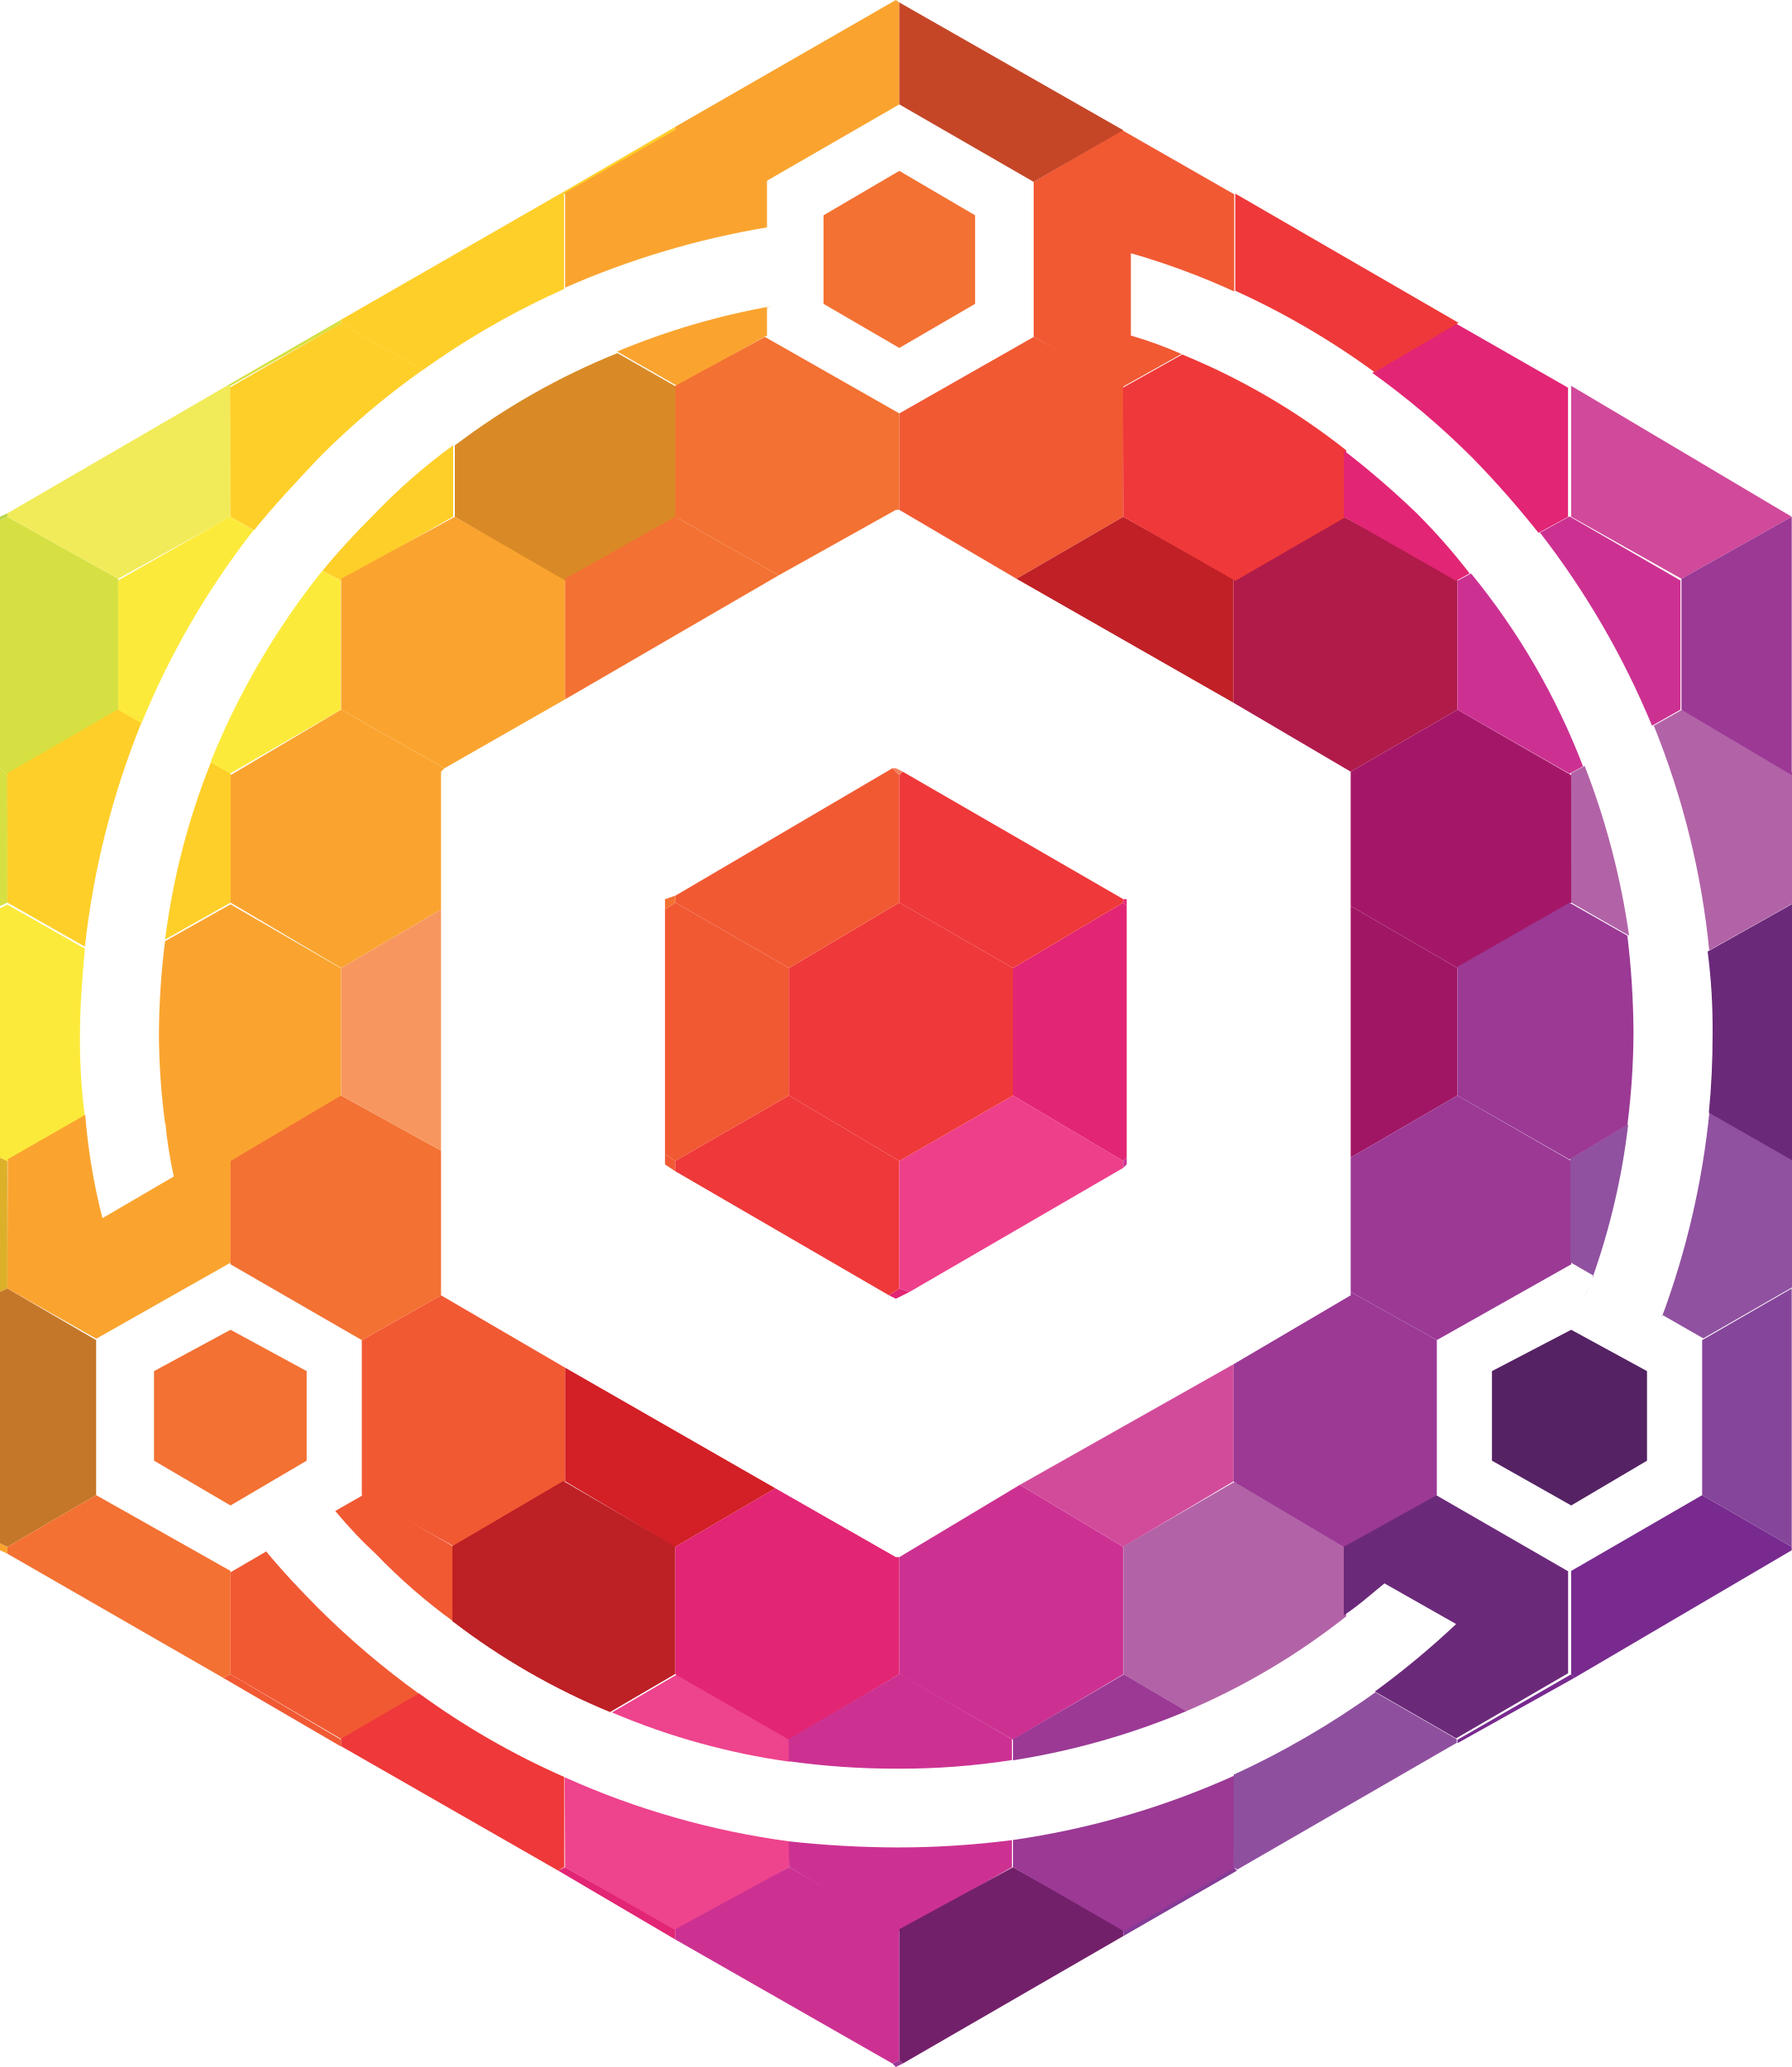
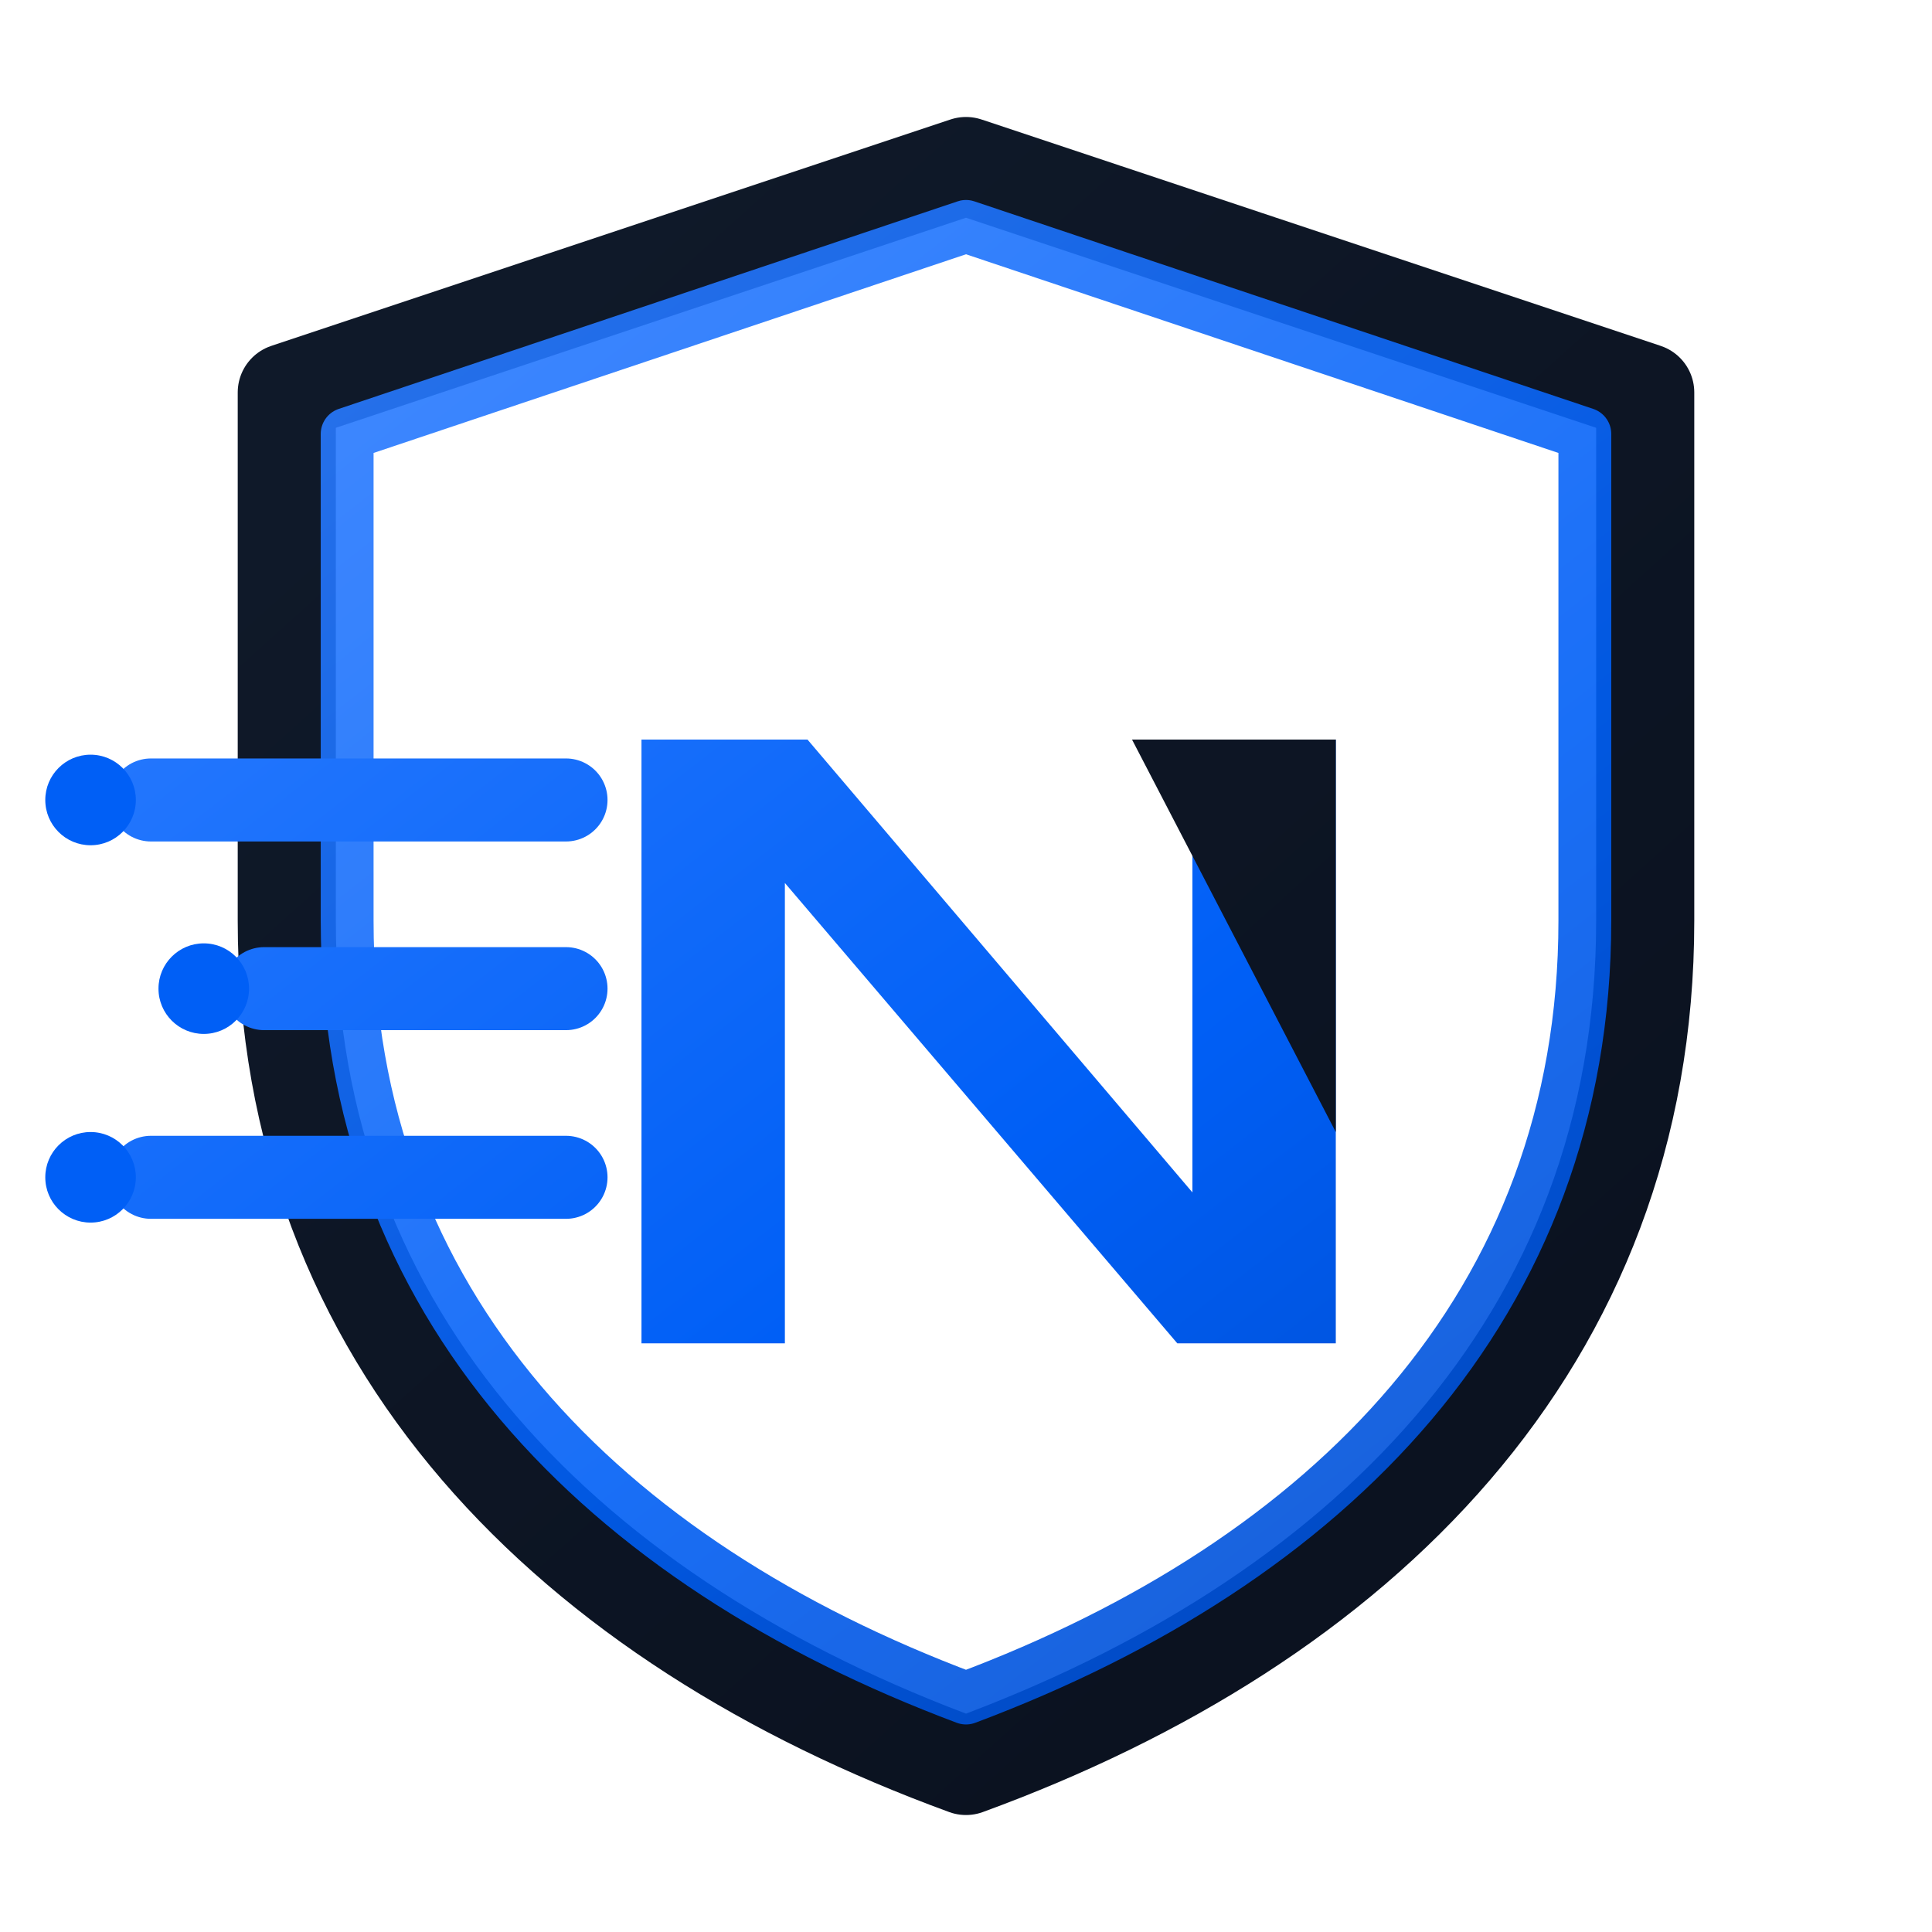
- <svg xmlns="http://www.w3.org/2000/svg" width="520" height="600" version="1.1" viewBox="0 0 520 600">
+ <svg xmlns="http://www.w3.org/2000/svg" width="512" height="512" viewBox="0 0 512 512" fill="none" role="img" aria-label="NexProxy">
  <defs>
-     <style>.a{isolation:isolate;}.b{fill:#545454;}.c{fill:#faa42f;}.aa,.ab,.ac,.ad,.ae,.af,.ag,.ah,.aj,.ak,.am,.an,.ao,.c,.d,.e,.f,.g,.h,.i,.j,.k,.l,.m,.n,.o,.p,.q,.r,.s,.t,.u,.v,.w,.x,.y,.z{fill-rule:evenodd;}.d{fill:#ddb02a;}.e{fill:#c47728;}.f{fill:#f15933;}.g{fill:#f37132;}.h{fill:#d6e042;}.i{fill:#fcea3b;}.j{fill:#e22574;}.k{fill:#ef3839;}.l{fill:#bbd64b;}.m{fill:#ffcf29;}.n{fill:#ee438d;}.o{fill:#cc3192;}.p{fill:#bd2025;}.q{fill:#9b3995;}.r{fill:#f1eb59;}.s{fill:#f7975f;}.t{fill:#d31f26;}.u{fill:#73206a;}.ai,.v{fill:#853a96;}.w{fill:#d98a26;}.x{fill:#8f4f9f;}.y{fill:#d24b9b;}.z{fill:#b263a7;}.aa{fill:#6b297a;}.ab{fill:#782a8f;}.ac{fill:#a01664;}.ad{fill:#c02026;}.ae{fill:#9051a0;}.af{fill:#b01b4a;}.ag{fill:#c54627;}.ah{fill:#a41768;}.aj{fill:#d1499a;}.ak{fill:#85459a;}.al{fill:#341144;}.am{fill:#ee3f8a;}.an{fill:#f4805f;}.ao{fill:#552263;}</style>
+     <linearGradient id="npBlueL" x1="120" y1="70" x2="430" y2="470" gradientUnits="userSpaceOnUse">
+       <stop offset="0" stop-color="#2A7BFF" />
+       <stop offset="0.55" stop-color="#005FF6" />
+       <stop offset="1" stop-color="#0047C4" />
+     </linearGradient>
+     <linearGradient id="npInkL" x1="150" y1="60" x2="420" y2="360" gradientUnits="userSpaceOnUse">
+       <stop offset="0" stop-color="#0F1929" />
+       <stop offset="1" stop-color="#0B1220" />
+     </linearGradient>
  </defs>
-   <polygon class="c" points="2.14 451 2.14 449 0 448 0 450" />
-   <polygon class="d" points="0 375 2.14 374 2.14 337 0 336" />
-   <polygon class="e" points="27.9 434 27.9 389 2.14 374 0 375 0 448 2.14 449" />
-   <polygon class="f" points="64.7 487 66.9 486 99 505 99 507" />
-   <polygon class="g" points="66.9 456 27.9 434 2.14 449 2.14 451 64.7 487 66.9 486" />
-   <polygon class="h" points="0 263 2.14 262 2.14 225 0 223" />
-   <path class="i" d="m0 336 2.14 1.07 22.5-12.8a177 177 0 0 1-1.44-23.9c0-8.22 0.71-16.8 1.43-25l-22.5-12.8-2.14 1.08z" />
-   <path class="c" d="m2.14 374 25.8 14.6 39-22.1v-30l-19-11.1a126 126 0 0 0 2.5 16.1l-20.7 12.1a174 174 0 0 1-5-30l-22.5 12.9z" />
-   <path class="f" d="m66.9 486v-29.6l10.4-6.07-0.36-0.36c5 6.07 10.4 11.8 15.7 17.1a241 241 0 0 0 29 24.6l-22.5 13.2zm38.6-52.1 26.1 15v21.8a170 170 0 0 1-22.5-19.6 130 130 0 0 1-11.8-12.5z" />
-   <polygon class="j" points="196 563 196 560 164 542 162 543" />
-   <path class="k" d="m162 543 1.79-1.07v-26.1a226 226 0 0 1-42.2-24.3l-22.6 13.2v2.15z" />
-   <polygon class="l" points="0 151 2.14 150 2.14 149 0 150" />
-   <polygon class="h" points="34.3 206 34.3 168 2.14 150 0 151 0 223 2.14 225" />
-   <path class="m" d="m2.14 262 22.5 12.8a244 244 0 0 1 16.4-65l-6.79-3.91-32.2 18.6zm45.8 10.7 19-10.7v-37.5l-5.72-3.22a209 209 0 0 0-13.3 51.4z" />
-   <path class="c" d="m47.9 326 19 11.1 32.1-18.6v-37.4l-32.1-18.6-19 10.7a226 226 0 0 0-1.78 27.1 203 203 0 0 0 1.78 25.7z" />
-   <polygon class="f" points="128 376 164 397 164 430 132 449 105 434 105 389" />
-   <path class="n" d="m164 542 32.5 18.6 32.5-18.6v-7.5a235 235 0 0 1-65.1-18.6zm65.1-30.7v-6.42l-32.5-18.9-19 11.1a203 203 0 0 0 51.5 14.3z" />
-   <polygon class="g" points="128 334 99 318 66.9 337 66.9 367 105 389 128 376" />
-   <polygon class="o" points="261 560 229 542 196 560 196 563 259 599 261 598" />
-   <path class="p" d="m177 497 19-11.1v-37.1l-32.5-18.9-32.2 18.9v21.8a201 201 0 0 0 45.8 26.4z" />
-   <polygon class="q" points="262 599 261 598 259 599 260 600" />
-   <polygon class="r" points="66.9 150 66.9 112 65.8 112 2.14 149 2.14 150 34.3 168" />
-   <path class="i" d="m34.3 206 6.79 3.91a236 236 0 0 1 32.5-56l-6.8-3.94-32.5 18.5zm26.8 15.3 5.72 3.22 32.1-18.5v-37.5l-5.36-2.87a221 221 0 0 0-32.5 55.7z" />
-   <polygon class="c" points="99 206 66.9 225 66.9 262 99 281 128 264 128 224 129 223" />
-   <polygon class="j" points="225 432 196 449 196 486 229 505 261 486 261 452 260 452" />
-   <polygon class="s" points="99 318 128 334 128 264 99 281" />
-   <path class="o" d="m229 542 32.2 18.6 32.5-18.6v-7.86a260 260 0 0 1-33.3 2.13 298 298 0 0 1-31.5-1.78zm64.7-31.1v-6.07l-32.6-18.9-32.2 18.9v6.42a225 225 0 0 0 31.5 2.15 209 209 0 0 0 33.3-2.5z" />
-   <polygon class="t" points="164 430 196 449 225 432 164 397" />
-   <polygon class="u" points="326 562 326 560 294 542 261 560 261 598 262 599" />
-   <polygon class="h" points="65.8 112 66.9 112 99 93.9 99 92.8" />
-   <path class="m" d="m66.9 150 6.8 3.94c6.07-7.5 12.5-14.3 18.9-21.1a226 226 0 0 1 30-25.4l-23.6-13.6-32.2 18.6zm26.8 15.7 5.32 2.85 32.5-18.6v-20.7a170 170 0 0 0-22.5 19.6c-5.36 5.35-10.4 10.7-15.4 16.8z" />
-   <polygon class="c" points="164 203 164 168 132 150 99 168 99 206 129 223" />
-   <polygon class="v" points="359 543 358 542 326 560 326 562" />
-   <polygon class="o" points="326 486 326 449 296 431 261 452 261 486 294 505" />
-   <path class="q" d="m294 542 32.2 18.6 32.5-18.6v-26.8a238 238 0 0 1-64.7 18.9zm50.4-45.3-18.2-10.7-32.2 18.9v6.07a216 216 0 0 0 50.4-14.3z" />
-   <path class="m" d="m99 93.9 23.6 13.6a235 235 0 0 1 41.1-23.6v-27.5l-0.72-0.39-64 36.8z" />
-   <path class="w" d="m132 150 32.2 18.6 32.5-18.6v-37.5l-17.5-10a204 204 0 0 0-47.2 26.8z" />
-   <path class="x" d="m358 542 1.07 0.7 63.7-36.8v-1.07l-23.6-13.6a248 248 0 0 1-41.1 23.9z" />
-   <polygon class="g" points="226 167 196 150 164 168 164 203" />
-   <polygon class="y" points="296 431 326 449 358 430 358 396" />
-   <path class="z" d="m326 486 18.3 10.7a202 202 0 0 0 46.4-27.5v-20.3l-32.2-18.9-32.5 18.9z" />
-   <polygon class="m" points="163 56 164 56.4 196 37.8 196 36.8" />
-   <path class="c" d="m179 102 17.5 10 26.1-14.6v-8.19l1.44-0.35a212 212 0 0 0-45 13.2zm43.6-49.6-26.1-15-32.5 18.6v27.5a247 247 0 0 1 58.6-17.5z" />
-   <path class="aa" d="m399 491 23.6 13.6 32.5-18.9v-29.6l-39-22.5-26.1 15v20.3c4.3-2.86 7.86-6.07 11.8-9.28l20.8 11.8a243 243 0 0 1-23.6 19.6z" />
-   <polygon class="ab" points="457 487 456 486 423 505 423 506" />
-   <polygon class="g" points="222 97.8 196 112 196 150 226 167 260 148 261 148 261 120" />
-   <polygon class="q" points="392 376 358 396 358 430 390 449 417 434 417 389 392 375" />
-   <polygon class="c" points="222 52.8 261 30.3 261 0.71 260 0 196 36.8 196 37.8" />
-   <polygon class="f" points="261 148 261 120 300 97.8 326 112 326 150 295 168" />
-   <polygon class="ab" points="520 450 520 449 494 434 456 456 456 486 457 487" />
-   <polygon class="ac" points="392 336 423 318 423 281 392 263" />
-   <polygon class="ad" points="358 204 358 168 326 150 295 168" />
-   <polygon class="q" points="417 389 456 367 456 337 423 318 392 336 392 375" />
-   <path class="f" d="m300 52.8 25.7-15 32.5 18.6v28.2a215 215 0 0 0-30-11.1v23.9a119 119 0 0 1 14.7 5.35l-17.2 9.63-25.7-14.6v-45z" />
-   <path class="ae" d="m460 376a11.2 11.2 0 0 0 1.42-3.62 11 11 0 0 1-1.43 3.58zm2.14-5a203 203 0 0 0 10.4-44.6l-16.8 10v30l6.8 3.93zm32.2 17.5 26.1-15v-37.1l-24.3-13.9a239 239 0 0 1-13.9 60l0.37-0.72z" />
-   <polygon class="af" points="423 168 390 150 358 168 358 204 392 224 423 206" />
-   <polygon class="ag" points="300 52.8 326 37.8 261 0.71 261 30.3" />
-   <polygon class="ah" points="392 224 392 224 392 263 423 281 456 262 456 225 423 206" />
-   <path class="k" d="m326 150 32.5 18.6 32.2-18.6v-19.3a197 197 0 0 0-47.6-27.8l-17.2 9.63z" />
-   <path class="q" d="m423 318 32.5 18.6 16.8-10a218 218 0 0 0 1.78-26.8 247 247 0 0 0-1.78-28.2l-16.8-9.57-32.5 18.6z" />
-   <path class="aa" d="m496 323 24.3 13.9v-74.6l-24.7 13.9a175 175 0 0 1 1.44 23.9c0 7.85-0.36 15.4-1.08 22.8z" />
-   <path class="j" d="m390 150 32.6 18.6 3.93-2.14a179 179 0 0 0-15.4-17.5 256 256 0 0 0-21.1-18.2zm56.5 4.7 8.58-4.66v-37.5l-32.5-18.6-24.3 14.3a234 234 0 0 1 29 24.6 281 281 0 0 1 19.2 21.8z" />
-   <polygon class="ab" points="520 374 520 337 520 374" />
-   <path class="o" d="m423 206 32.5 18.6 3.93-2.15a203 203 0 0 0-32.5-56l-3.93 2.11zm56.5 4.64 8.21-4.64v-37.5l-32.2-18.6-8.58 4.7a243 243 0 0 1 32.5 56z" />
-   <path class="k" d="m399 108 24.3-14.3-64.8-37.5v28.2a229 229 0 0 1 40.4 23.6z" />
-   <path class="z" d="m456 262 16.8 9.61a222 222 0 0 0-12.9-49.3l-3.93 2.15zm40 13.9 24.7-13.9v-37.5l-32.5-18.5-8.23 4.64a236 236 0 0 1 16.1 65.3z" />
-   <rect class="ai" x="520" y="225" width="0" height="37.5" />
-   <polygon class="aj" points="456 150 488 168 520 150 456 112" />
-   <polygon class="q" points="520 150 488 168 488 206 520 225" />
-   <polygon class="ak" points="520 374 520 374 494 389 494 434 520 449" />
-   <rect class="al" x="520" y="449" width="0" height="1.07" />
-   <polygon class="f" points="193 335 196 337 196 340 193 338" />
-   <polygon class="f" points="229 281 229 318 196 337 193 335 193 264 196 262" />
-   <polygon class="j" points="264 375 261 374 258 376 260 377" />
-   <polygon class="k" points="261 337 229 318 196 337 196 340 258 376 261 374" />
-   <polygon class="am" points="326 339 326 337 294 318 261 337 261 374 264 375" />
-   <polygon class="k" points="294 318 294 281 261 262 229 281 229 318 261 337" />
-   <polygon class="j" points="327 336 327 263 326 262 294 281 294 318 326 337" />
-   <polygon class="o" points="327 336 326 337 326 339 327 338" />
-   <polygon class="g" points="193 264 196 262 196 260 193 261" />
-   <polygon class="f" points="259 223 261 225 261 262 229 281 196 262 196 260" />
-   <polygon class="an" points="262 224 261 225 259 223 260 223" />
-   <polygon class="k" points="326 262 326 261 262 224 261 225 261 262 294 281" />
-   <polygon class="j" points="326 262 327 263 327 261 326 261" />
-   <polygon class="g" points="283 88.2 283 62.5 261 49.6 239 62.5 239 88.2 261 101" />
-   <polygon class="ao" points="478 424 478 398 456 386 433 398 433 424 456 437" />
-   <polygon class="g" points="89 424 89 398 66.9 386 44.7 398 44.7 424 66.9 437" />
+   <path d="M256 44 L436 104 V244 C436 356 360 430 256 468 C152 430 76 356 76 244 V104 Z" fill="none" stroke="url(#npInkL)" stroke-width="26" stroke-linejoin="round" />
+   <path d="M256 60 L420 115 V244 C420 346 352 414 256 450 C160 414 92 346 92 244 V115 Z" fill="none" stroke="url(#npBlueL)" stroke-width="14" stroke-linejoin="round" opacity="0.9" />
+   <g stroke="url(#npBlueL)" stroke-width="22" stroke-linecap="round">
+     <line x1="40" y1="212" x2="150" y2="212" />
+     <line x1="70" y1="262" x2="150" y2="262" />
+     <line x1="40" y1="312" x2="150" y2="312" />
+   </g>
+   <g fill="#005FF6">
+     <circle cx="24" cy="212" r="12" />
+     <circle cx="54" cy="262" r="12" />
+     <circle cx="24" cy="312" r="12" />
+   </g>
+   <path d="M170 356 V196 H214 L316 316 V196 H354 V356 H312 L208 234 V356 Z" fill="url(#npBlueL)" />
+   <path d="M300 196 H354 V300 Z" fill="url(#npInkL)" />
</svg>
